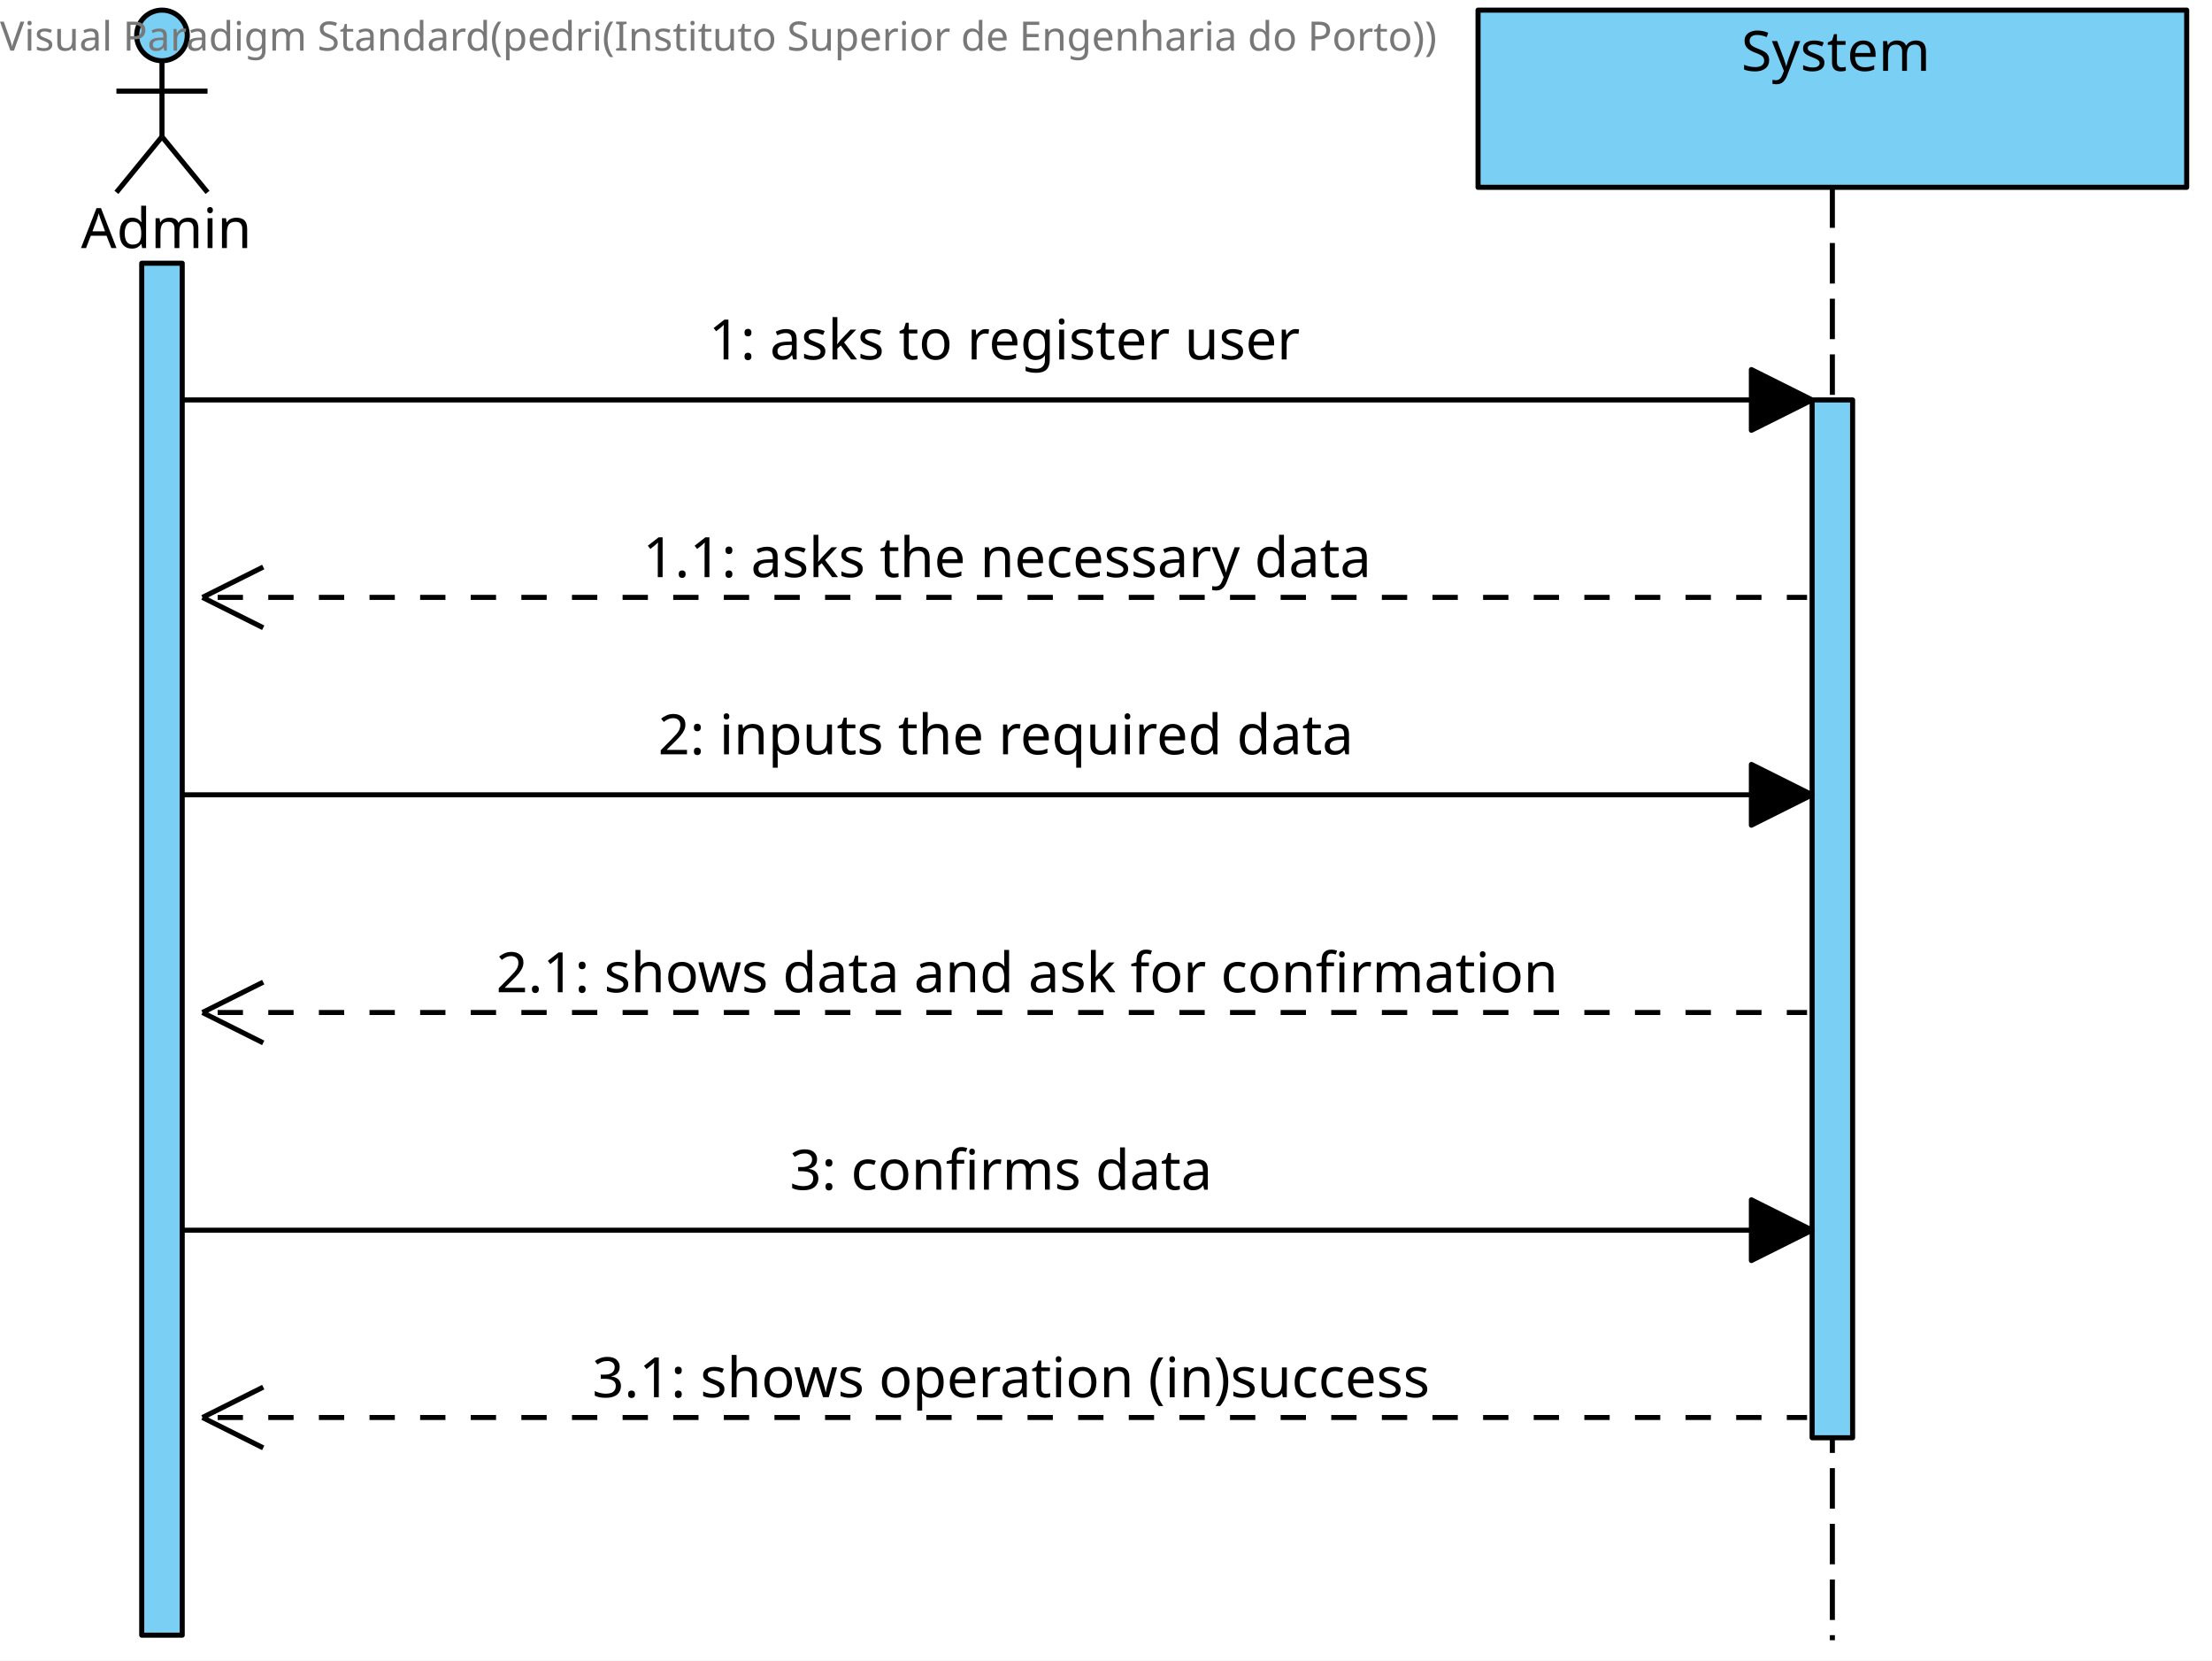
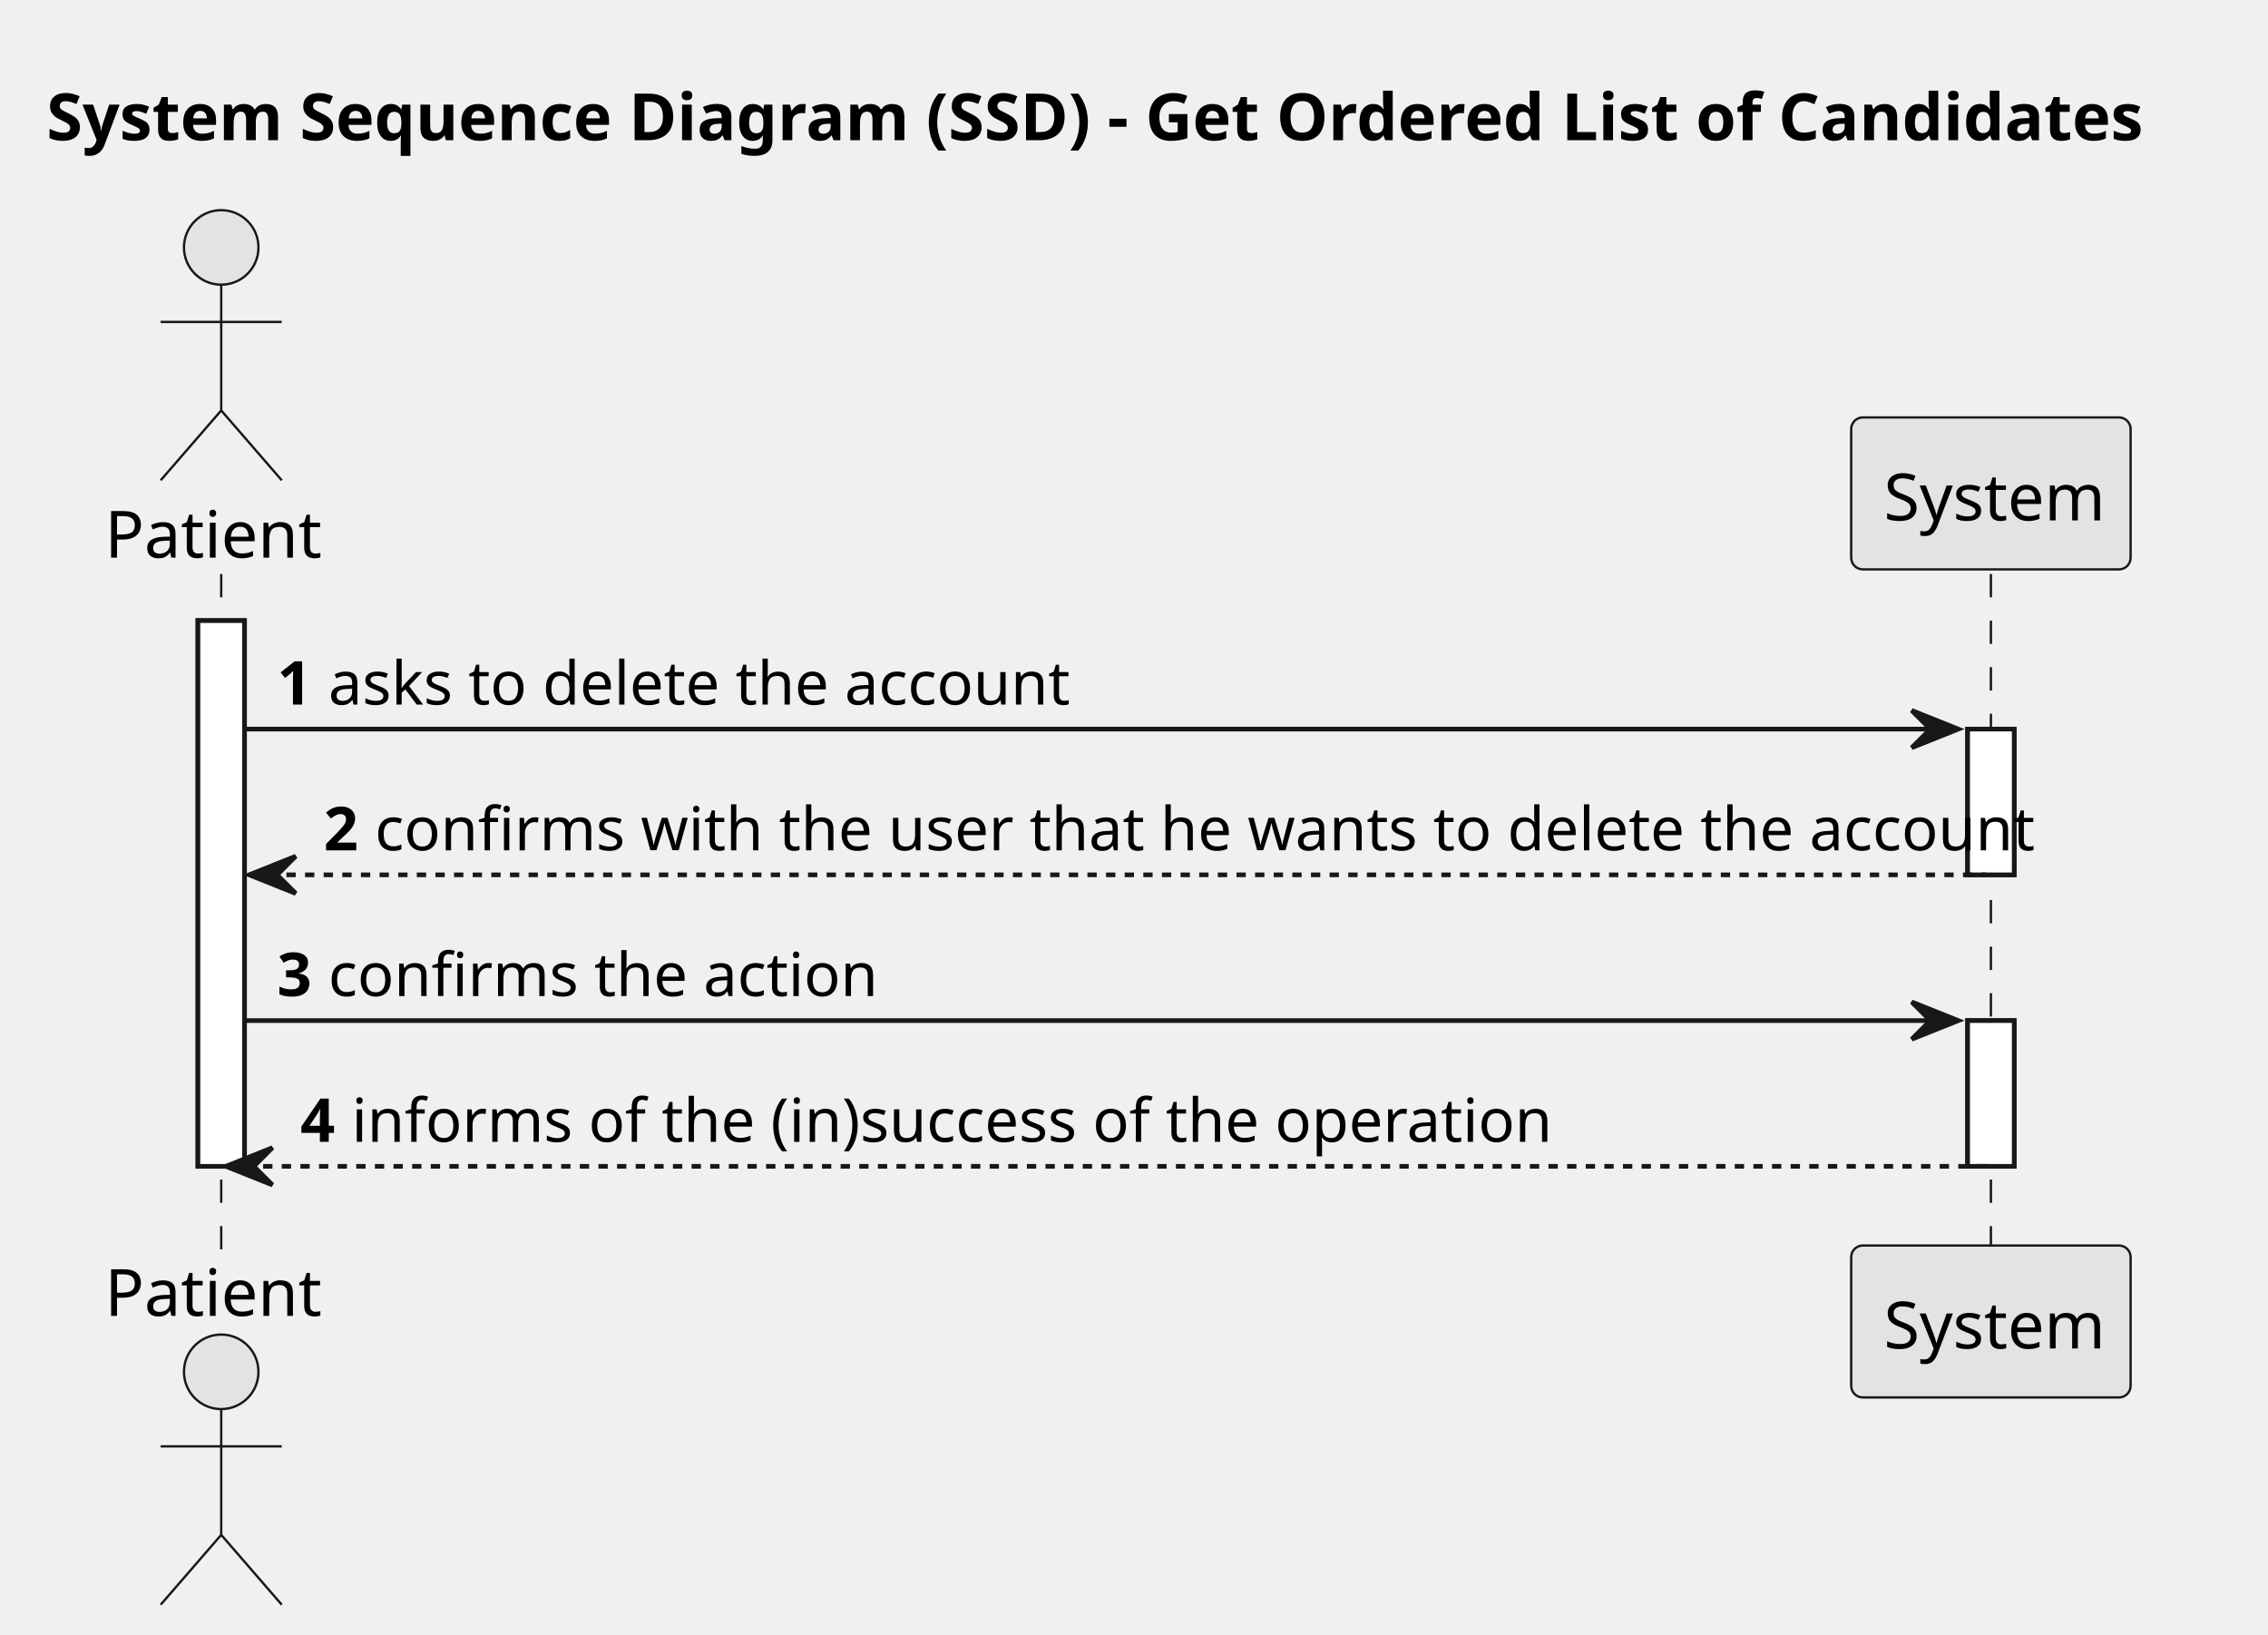
- <svg xmlns="http://www.w3.org/2000/svg" fill-opacity="0" color-rendering="auto" color-interpolation="auto" text-rendering="auto" stroke="rgb(0,0,0)" stroke-linecap="square" width="437" stroke-miterlimit="10" shape-rendering="auto" stroke-opacity="0" fill="rgb(0,0,0)" stroke-dasharray="none" font-weight="normal" stroke-width="1" height="328" font-family="'Dialog'" font-style="normal" stroke-linejoin="miter" font-size="12px" stroke-dashoffset="0" image-rendering="auto">
-   <defs id="genericDefs" />
+ <svg xmlns="http://www.w3.org/2000/svg" contentStyleType="text/css" height="351px" preserveAspectRatio="none" style="width:487px;height:351px;background:#FFFFFF;" version="1.1" viewBox="0 0 487 351" width="487px" zoomAndPan="magnify">
+   <defs />
  <g>
-     <defs id="defs1">
-       <clipPath clipPathUnits="userSpaceOnUse" id="clipPath1">
-         <path d="M-7 -7 L71 -7 L71 333 L-7 333 L-7 -7 Z" />
-       </clipPath>
-       <clipPath clipPathUnits="userSpaceOnUse" id="clipPath2">
-         <path d="M-7 -7 L152 -7 L152 333 L-7 333 L-7 -7 Z" />
-       </clipPath>
-       <clipPath clipPathUnits="userSpaceOnUse" id="clipPath3">
-         <path d="M-7 -7 L19 -7 L19 216 L-7 216 L-7 -7 Z" />
-       </clipPath>
-       <clipPath clipPathUnits="userSpaceOnUse" id="clipPath4">
-         <path d="M-141 -15 L282 -15 L282 30 L-141 30 L-141 -15 Z" />
-       </clipPath>
-       <clipPath clipPathUnits="userSpaceOnUse" id="clipPath5">
-         <path d="M-52 -15 L104 -15 L104 30 L-52 30 L-52 -15 Z" />
-       </clipPath>
-       <clipPath clipPathUnits="userSpaceOnUse" id="clipPath6">
-         <path d="M0 0 L426 0 L426 104 L0 104 L0 0 Z" />
-       </clipPath>
-       <clipPath clipPathUnits="userSpaceOnUse" id="clipPath7">
-         <path d="M72 8 L72 23 L20 23 L20 8 ZM277 30 L277 45 L145 45 L145 30 ZM293 73 L293 88 L132 88 L132 73 ZM0 0 L0 104 L426 104 L426 0 Z" />
-       </clipPath>
-       <clipPath clipPathUnits="userSpaceOnUse" id="clipPath8">
-         <path d="M0 0 L421 0 L421 104 L0 104 L0 0 Z" />
-       </clipPath>
-       <clipPath clipPathUnits="userSpaceOnUse" id="clipPath9">
-         <path d="M289 34 L289 49 L128 49 L128 34 ZM278 69 L278 84 L130 84 L130 69 ZM0 0 L0 104 L421 104 L421 0 L273 0 L273 6 L141 6 L141 0 Z" />
-       </clipPath>
-       <clipPath clipPathUnits="userSpaceOnUse" id="clipPath10">
-         <path d="M282 30 L282 45 L134 45 L134 30 ZM321 77 L321 92 L103 92 L103 77 ZM0 0 L0 104 L426 104 L426 0 L293 0 L293 10 L132 10 L132 0 Z" />
-       </clipPath>
-       <clipPath clipPathUnits="userSpaceOnUse" id="clipPath11">
-         <path d="M317 34 L317 49 L99 49 L99 34 ZM256 73 L256 88 L157 88 L157 73 ZM0 0 L0 104 L421 104 L421 0 L278 0 L278 2 L130 2 L130 0 Z" />
-       </clipPath>
-       <clipPath clipPathUnits="userSpaceOnUse" id="clipPath12">
-         <path d="M260 30 L260 45 L161 45 L161 30 ZM303 71 L303 86 L122 86 L122 71 ZM0 0 L0 104 L426 104 L426 0 L321 0 L321 6 L103 6 L103 0 Z" />
-       </clipPath>
-       <clipPath clipPathUnits="userSpaceOnUse" id="clipPath13">
-         <path d="M299 34 L299 49 L118 49 L118 34 ZM0 0 L0 104 L421 104 L421 0 L256 0 L256 8 L157 8 L157 0 Z" />
-       </clipPath>
-       <clipPath clipPathUnits="userSpaceOnUse" id="clipPath14">
-         <path d="M-181 -15 L362 -15 L362 30 L-181 30 L-181 -15 Z" />
-       </clipPath>
-       <clipPath clipPathUnits="userSpaceOnUse" id="clipPath15">
-         <path d="M-99 -15 L198 -15 L198 30 L-99 30 L-99 -15 Z" />
-       </clipPath>
-       <clipPath clipPathUnits="userSpaceOnUse" id="clipPath16">
-         <path d="M-218 -15 L436 -15 L436 30 L-218 30 L-218 -15 Z" />
-       </clipPath>
-       <clipPath clipPathUnits="userSpaceOnUse" id="clipPath17">
-         <path d="M-148 -15 L296 -15 L296 30 L-148 30 L-148 -15 Z" />
-       </clipPath>
-       <clipPath clipPathUnits="userSpaceOnUse" id="clipPath18">
-         <path d="M-161 -15 L322 -15 L322 30 L-161 30 L-161 -15 Z" />
-       </clipPath>
-       <clipPath clipPathUnits="userSpaceOnUse" id="clipPath19">
-         <path d="M-132 -15 L264 -15 L264 30 L-132 30 L-132 -15 Z" />
-       </clipPath>
-     </defs>
-     <g fill="white" text-rendering="geometricPrecision" fill-opacity="1" stroke-opacity="1" stroke="white">
-       <rect x="0" width="437" height="328" y="0" stroke="none" />
-     </g>
-     <g font-size="11px" transform="translate(2,2)" fill-opacity="1" fill="rgb(122,207,245)" text-rendering="geometricPrecision" image-rendering="optimizeQuality" font-family="sans-serif" stroke="rgb(122,207,245)" stroke-opacity="1">
-       <circle r="5" clip-path="url(#clipPath1)" cx="30" cy="5" stroke="none" />
-       <rect x="26" width="8" height="271" y="50" clip-path="url(#clipPath1)" stroke="none" />
-     </g>
-     <g stroke-linecap="butt" font-size="11px" transform="translate(2,2)" fill-opacity="1" fill="black" text-rendering="geometricPrecision" image-rendering="optimizeQuality" font-family="sans-serif" stroke-linejoin="round" stroke="black" stroke-opacity="1" stroke-miterlimit="0">
-       <circle fill="none" r="5" clip-path="url(#clipPath1)" cx="30" cy="5" />
-       <rect fill="none" x="26" width="8" height="271" y="50" clip-path="url(#clipPath1)" />
-       <line y2="25" fill="none" x1="30" clip-path="url(#clipPath1)" x2="30" y1="10" />
-       <line y2="36" fill="none" x1="30" clip-path="url(#clipPath1)" x2="21" y1="25" />
-       <line y2="36" fill="none" x1="30" clip-path="url(#clipPath1)" x2="39" y1="25" />
-       <line y2="16" fill="none" x1="21" clip-path="url(#clipPath1)" x2="39" y1="16" />
-     </g>
-     <g font-size="11px" transform="translate(292,2)" fill-opacity="1" fill="rgb(122,207,245)" text-rendering="geometricPrecision" image-rendering="optimizeQuality" font-family="sans-serif" stroke="rgb(122,207,245)" stroke-opacity="1">
-       <rect x="0" width="140" height="35" y="0" clip-path="url(#clipPath2)" stroke="none" />
-     </g>
-     <g stroke-linecap="butt" font-size="11px" transform="translate(292,2)" fill-opacity="1" fill="black" text-rendering="geometricPrecision" image-rendering="optimizeQuality" font-family="sans-serif" stroke-linejoin="round" stroke="black" stroke-opacity="1" stroke-miterlimit="0">
-       <rect fill="none" x="0" width="140" height="35" y="0" clip-path="url(#clipPath2)" />
-       <line clip-path="url(#clipPath2)" fill="none" x1="70" x2="70" y1="35" y2="322" stroke-linejoin="bevel" stroke-dasharray="8,3" />
-     </g>
-     <g font-size="11px" transform="translate(358,79)" fill-opacity="1" fill="rgb(122,207,245)" text-rendering="geometricPrecision" image-rendering="optimizeQuality" font-family="sans-serif" stroke="rgb(122,207,245)" stroke-opacity="1">
-       <rect x="0" width="8" height="205" y="0" clip-path="url(#clipPath3)" stroke="none" />
-     </g>
-     <g stroke-linecap="butt" font-size="11px" transform="translate(358,79)" fill-opacity="1" fill="black" text-rendering="geometricPrecision" image-rendering="optimizeQuality" font-family="sans-serif" stroke-linejoin="round" stroke="black" stroke-opacity="1" stroke-miterlimit="0">
-       <rect fill="none" x="0" width="8" height="205" y="0" clip-path="url(#clipPath3)" />
-     </g>
-     <g font-size="11px" transform="translate(292,2)" fill-opacity="1" fill="black" text-rendering="geometricPrecision" image-rendering="optimizeQuality" font-family="sans-serif" stroke="black" stroke-opacity="1">
-       <text x="52" xml:space="preserve" y="12" clip-path="url(#clipPath4)" stroke="none">System</text>
-     </g>
-     <g font-size="11px" transform="translate(6,37)" fill-opacity="1" fill="black" text-rendering="geometricPrecision" image-rendering="optimizeQuality" font-family="sans-serif" stroke="black" stroke-opacity="1">
-       <text x="10" xml:space="preserve" y="12" clip-path="url(#clipPath5)" stroke="none">Admin</text>
-     </g>
-     <g stroke-linecap="butt" font-size="11px" transform="translate(-14,29)" fill-opacity="1" fill="black" text-rendering="geometricPrecision" image-rendering="optimizeQuality" font-family="sans-serif" stroke-linejoin="round" stroke="black" stroke-opacity="1">
-       <line y2="50" fill="none" x1="50" clip-path="url(#clipPath7)" x2="372" y1="50" />
-       <polygon points=" 372 50 360 44 360 56" clip-path="url(#clipPath7)" stroke="none" />
-       <polygon fill="none" points=" 372 50 360 44 360 56" clip-path="url(#clipPath7)" />
-     </g>
-     <g fill-opacity="1" text-rendering="geometricPrecision" stroke="black" stroke-linecap="butt" transform="translate(-10,68)" stroke-opacity="1" fill="black" stroke-dasharray="5" font-family="sans-serif" stroke-linejoin="round" font-size="11px" stroke-dashoffset="1" image-rendering="optimizeQuality">
-       <line y2="50" fill="none" x1="367" clip-path="url(#clipPath9)" x2="50" y1="50" />
-       <line clip-path="url(#clipPath9)" stroke-dashoffset="0" fill="none" x1="50" x2="62" y1="50" y2="56" stroke-dasharray="none" />
-       <line clip-path="url(#clipPath9)" stroke-dashoffset="0" fill="none" x1="50" x2="62" y1="50" y2="44" stroke-dasharray="none" />
-     </g>
-     <g stroke-linecap="butt" font-size="11px" transform="translate(-14,107)" fill-opacity="1" fill="black" text-rendering="geometricPrecision" image-rendering="optimizeQuality" font-family="sans-serif" stroke-linejoin="round" stroke="black" stroke-opacity="1">
-       <line y2="50" fill="none" x1="50" clip-path="url(#clipPath10)" x2="372" y1="50" />
-       <polygon points=" 372 50 360 44 360 56" clip-path="url(#clipPath10)" stroke="none" />
-       <polygon fill="none" points=" 372 50 360 44 360 56" clip-path="url(#clipPath10)" />
-     </g>
-     <g fill-opacity="1" text-rendering="geometricPrecision" stroke="black" stroke-linecap="butt" transform="translate(-10,150)" stroke-opacity="1" fill="black" stroke-dasharray="5" font-family="sans-serif" stroke-linejoin="round" font-size="11px" stroke-dashoffset="1" image-rendering="optimizeQuality">
-       <line y2="50" fill="none" x1="367" clip-path="url(#clipPath11)" x2="50" y1="50" />
-       <line clip-path="url(#clipPath11)" stroke-dashoffset="0" fill="none" x1="50" x2="62" y1="50" y2="56" stroke-dasharray="none" />
-       <line clip-path="url(#clipPath11)" stroke-dashoffset="0" fill="none" x1="50" x2="62" y1="50" y2="44" stroke-dasharray="none" />
-     </g>
-     <g stroke-linecap="butt" font-size="11px" transform="translate(-14,193)" fill-opacity="1" fill="black" text-rendering="geometricPrecision" image-rendering="optimizeQuality" font-family="sans-serif" stroke-linejoin="round" stroke="black" stroke-opacity="1">
-       <line y2="50" fill="none" x1="50" clip-path="url(#clipPath12)" x2="372" y1="50" />
-       <polygon points=" 372 50 360 44 360 56" clip-path="url(#clipPath12)" stroke="none" />
-       <polygon fill="none" points=" 372 50 360 44 360 56" clip-path="url(#clipPath12)" />
-     </g>
-     <g fill-opacity="1" text-rendering="geometricPrecision" stroke="black" stroke-linecap="butt" transform="translate(-10,230)" stroke-opacity="1" fill="black" stroke-dasharray="5" font-family="sans-serif" stroke-linejoin="round" font-size="11px" stroke-dashoffset="1" image-rendering="optimizeQuality">
-       <line y2="50" fill="none" x1="367" clip-path="url(#clipPath13)" x2="50" y1="50" />
-       <line clip-path="url(#clipPath13)" stroke-dashoffset="0" fill="none" x1="50" x2="62" y1="50" y2="56" stroke-dasharray="none" />
-       <line clip-path="url(#clipPath13)" stroke-dashoffset="0" fill="none" x1="50" x2="62" y1="50" y2="44" stroke-dasharray="none" />
-     </g>
-     <g font-size="11px" transform="translate(108,264)" fill-opacity="1" fill="black" text-rendering="geometricPrecision" image-rendering="optimizeQuality" font-family="sans-serif" stroke="black" stroke-opacity="1">
-       <text x="9" xml:space="preserve" y="12" clip-path="url(#clipPath14)" stroke="none">3.1: shows operation (in)success</text>
-     </g>
-     <g font-size="11px" transform="translate(147,223)" fill-opacity="1" fill="white" text-rendering="geometricPrecision" image-rendering="optimizeQuality" font-family="sans-serif" stroke="white" stroke-opacity="1">
-       <rect x="0" width="99" height="15" y="0" clip-path="url(#clipPath15)" stroke="none" />
-       <text fill="black" x="9" xml:space="preserve" y="12" clip-path="url(#clipPath15)" stroke="none">3: confirms data</text>
-     </g>
-     <g font-size="11px" transform="translate(89,184)" fill-opacity="1" fill="black" text-rendering="geometricPrecision" image-rendering="optimizeQuality" font-family="sans-serif" stroke="black" stroke-opacity="1">
-       <text x="9" xml:space="preserve" y="12" clip-path="url(#clipPath16)" stroke="none">2.1: shows data and ask for confirmation</text>
-     </g>
-     <g font-size="11px" transform="translate(120,137)" fill-opacity="1" fill="white" text-rendering="geometricPrecision" image-rendering="optimizeQuality" font-family="sans-serif" stroke="white" stroke-opacity="1">
-       <rect x="0" width="148" height="15" y="0" clip-path="url(#clipPath17)" stroke="none" />
-       <text fill="black" x="10" xml:space="preserve" y="12" clip-path="url(#clipPath17)" stroke="none">2: inputs the required data</text>
-     </g>
-     <g font-size="11px" transform="translate(118,102)" fill-opacity="1" fill="black" text-rendering="geometricPrecision" image-rendering="optimizeQuality" font-family="sans-serif" stroke="black" stroke-opacity="1">
-       <text x="9" xml:space="preserve" y="12" clip-path="url(#clipPath18)" stroke="none">1.1: asks the necessary data</text>
-     </g>
-     <g font-size="11px" transform="translate(131,59)" fill-opacity="1" fill="white" text-rendering="geometricPrecision" image-rendering="optimizeQuality" font-family="sans-serif" stroke="white" stroke-opacity="1">
-       <rect x="0" width="132" height="15" y="0" clip-path="url(#clipPath19)" stroke="none" />
-       <text fill="black" x="9" xml:space="preserve" y="12" clip-path="url(#clipPath19)" stroke="none">1: asks to register user</text>
-     </g>
-     <g font-size="8px" fill-opacity="1" fill="rgb(120,120,120)" text-rendering="geometricPrecision" image-rendering="optimizeQuality" stroke="rgb(120,120,120)" stroke-opacity="1">
-       <text x="0" xml:space="preserve" y="10" stroke="none">Visual Paradigm Standard(pedri(Instituto Superior de Engenharia do Porto))</text>
-     </g>
+     <text fill="#000000" font-family="sans-serif" font-size="14" font-weight="bold" lengthAdjust="spacing" textLength="459" x="10" y="30.107">System Sequence Diagram (SSD) - Get Ordered List of Candidates</text>
+     <rect fill="#FFFFFF" height="117.164" style="stroke:#181818;stroke-width:1.0;" width="10" x="42.5" y="133.242" />
+     <rect fill="#FFFFFF" height="31.291" style="stroke:#181818;stroke-width:1.0;" width="10" x="422.5" y="156.533" />
+     <rect fill="#FFFFFF" height="31.291" style="stroke:#181818;stroke-width:1.0;" width="10" x="422.5" y="219.115" />
+     <line style="stroke:#181818;stroke-width:0.5;stroke-dasharray:5.0,5.0;" x1="47.5" x2="47.5" y1="123.242" y2="268.406" />
+     <line style="stroke:#181818;stroke-width:0.5;stroke-dasharray:5.0,5.0;" x1="427.5" x2="427.5" y1="123.242" y2="268.406" />
+     <text fill="#000000" font-family="sans-serif" font-size="14" lengthAdjust="spacing" textLength="44" x="22.5" y="119.728">Patient</text>
+     <ellipse cx="47.5" cy="53.121" fill="#E3E3E3" rx="8" ry="8" style="stroke:#181818;stroke-width:0.5;" />
+     <path d="M47.5,61.121 L47.5,88.121 M34.5,69.121 L60.5,69.121 M47.5,88.121 L34.5,103.121 M47.5,88.121 L60.5,103.121 " fill="none" style="stroke:#181818;stroke-width:0.5;" />
+     <text fill="#000000" font-family="sans-serif" font-size="14" lengthAdjust="spacing" textLength="44" x="22.5" y="282.514">Patient</text>
+     <ellipse cx="47.5" cy="294.527" fill="#E3E3E3" rx="8" ry="8" style="stroke:#181818;stroke-width:0.5;" />
+     <path d="M47.5,302.527 L47.5,329.527 M34.5,310.527 L60.5,310.527 M47.5,329.527 L34.5,344.527 M47.5,329.527 L60.5,344.527 " fill="none" style="stroke:#181818;stroke-width:0.5;" />
+     <rect fill="#E3E3E3" height="32.621" rx="2.5" ry="2.5" style="stroke:#181818;stroke-width:0.5;" width="60" x="397.5" y="89.621" />
+     <text fill="#000000" font-family="sans-serif" font-size="14" lengthAdjust="spacing" textLength="46" x="404.5" y="111.728">System</text>
+     <rect fill="#E3E3E3" height="32.621" rx="2.5" ry="2.5" style="stroke:#181818;stroke-width:0.5;" width="60" x="397.5" y="267.406" />
+     <text fill="#000000" font-family="sans-serif" font-size="14" lengthAdjust="spacing" textLength="46" x="404.5" y="289.514">System</text>
+     <rect fill="#FFFFFF" height="117.164" style="stroke:#181818;stroke-width:1.0;" width="10" x="42.5" y="133.242" />
+     <rect fill="#FFFFFF" height="31.291" style="stroke:#181818;stroke-width:1.0;" width="10" x="422.5" y="156.533" />
+     <rect fill="#FFFFFF" height="31.291" style="stroke:#181818;stroke-width:1.0;" width="10" x="422.5" y="219.115" />
+     <polygon fill="#181818" points="410.5,152.533,420.5,156.533,410.5,160.533,414.5,156.533" style="stroke:#181818;stroke-width:1.0;" />
+     <line style="stroke:#181818;stroke-width:1.0;" x1="52.5" x2="416.5" y1="156.533" y2="156.533" />
+     <text fill="#000000" font-family="sans-serif" font-size="13" font-weight="bold" lengthAdjust="spacing" textLength="7" x="59.5" y="151.27">1</text>
+     <text fill="#000000" font-family="sans-serif" font-size="13" lengthAdjust="spacing" textLength="154" x="70.5" y="151.27">asks to delete the account</text>
+     <polygon fill="#181818" points="63.5,183.824,53.5,187.824,63.5,191.824,59.5,187.824" style="stroke:#181818;stroke-width:1.0;" />
+     <line style="stroke:#181818;stroke-width:1.0;stroke-dasharray:2.0,2.0;" x1="57.5" x2="426.5" y1="187.824" y2="187.824" />
+     <text fill="#000000" font-family="sans-serif" font-size="13" font-weight="bold" lengthAdjust="spacing" textLength="7" x="69.5" y="182.561">2</text>
+     <text fill="#000000" font-family="sans-serif" font-size="13" lengthAdjust="spacing" textLength="335" x="80.5" y="182.561">confirms with the user that he wants to delete the account</text>
+     <polygon fill="#181818" points="410.5,215.115,420.5,219.115,410.5,223.115,414.5,219.115" style="stroke:#181818;stroke-width:1.0;" />
+     <line style="stroke:#181818;stroke-width:1.0;" x1="52.5" x2="416.5" y1="219.115" y2="219.115" />
+     <text fill="#000000" font-family="sans-serif" font-size="13" font-weight="bold" lengthAdjust="spacing" textLength="7" x="59.5" y="213.852">3</text>
+     <text fill="#000000" font-family="sans-serif" font-size="13" lengthAdjust="spacing" textLength="110" x="70.5" y="213.852">confirms the action</text>
+     <polygon fill="#181818" points="58.5,246.406,48.5,250.406,58.5,254.406,54.5,250.406" style="stroke:#181818;stroke-width:1.0;" />
+     <line style="stroke:#181818;stroke-width:1.0;stroke-dasharray:2.0,2.0;" x1="52.5" x2="426.5" y1="250.406" y2="250.406" />
+     <text fill="#000000" font-family="sans-serif" font-size="13" font-weight="bold" lengthAdjust="spacing" textLength="7" x="64.5" y="245.144">4</text>
+     <text fill="#000000" font-family="sans-serif" font-size="13" lengthAdjust="spacing" textLength="242" x="75.5" y="245.144">informs of the (in)success of the operation</text>
  </g>
</svg>
